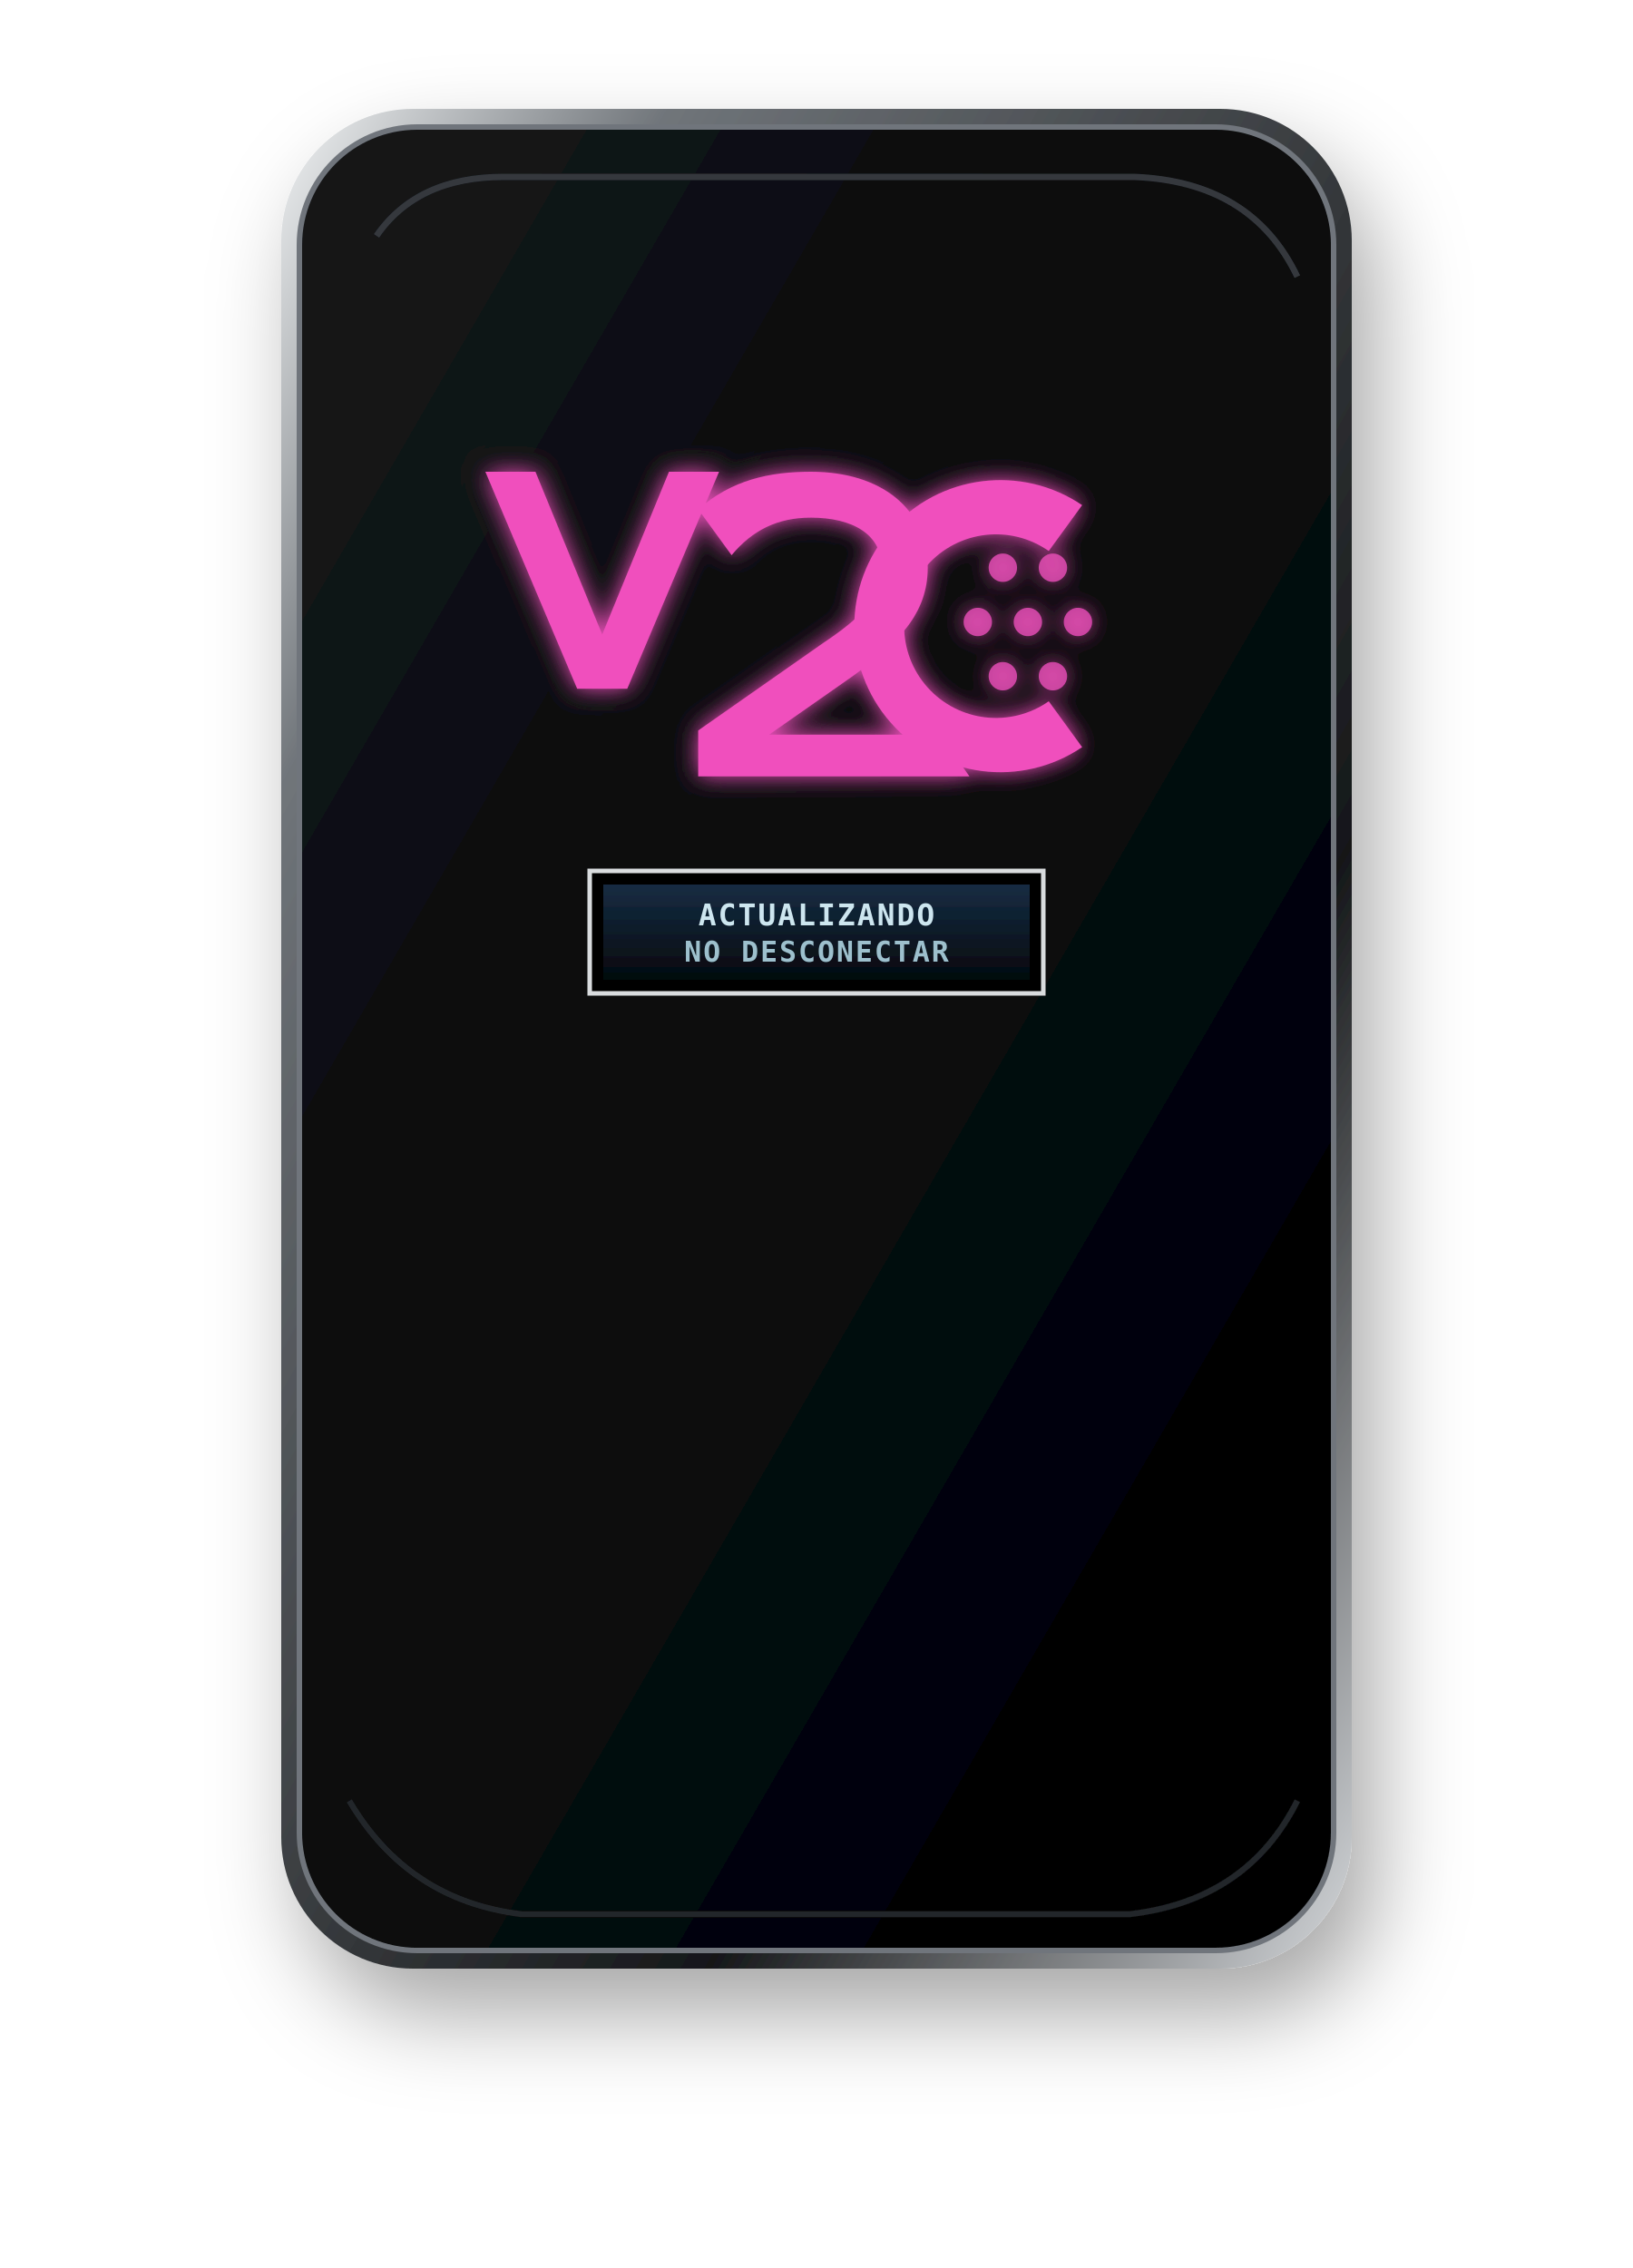
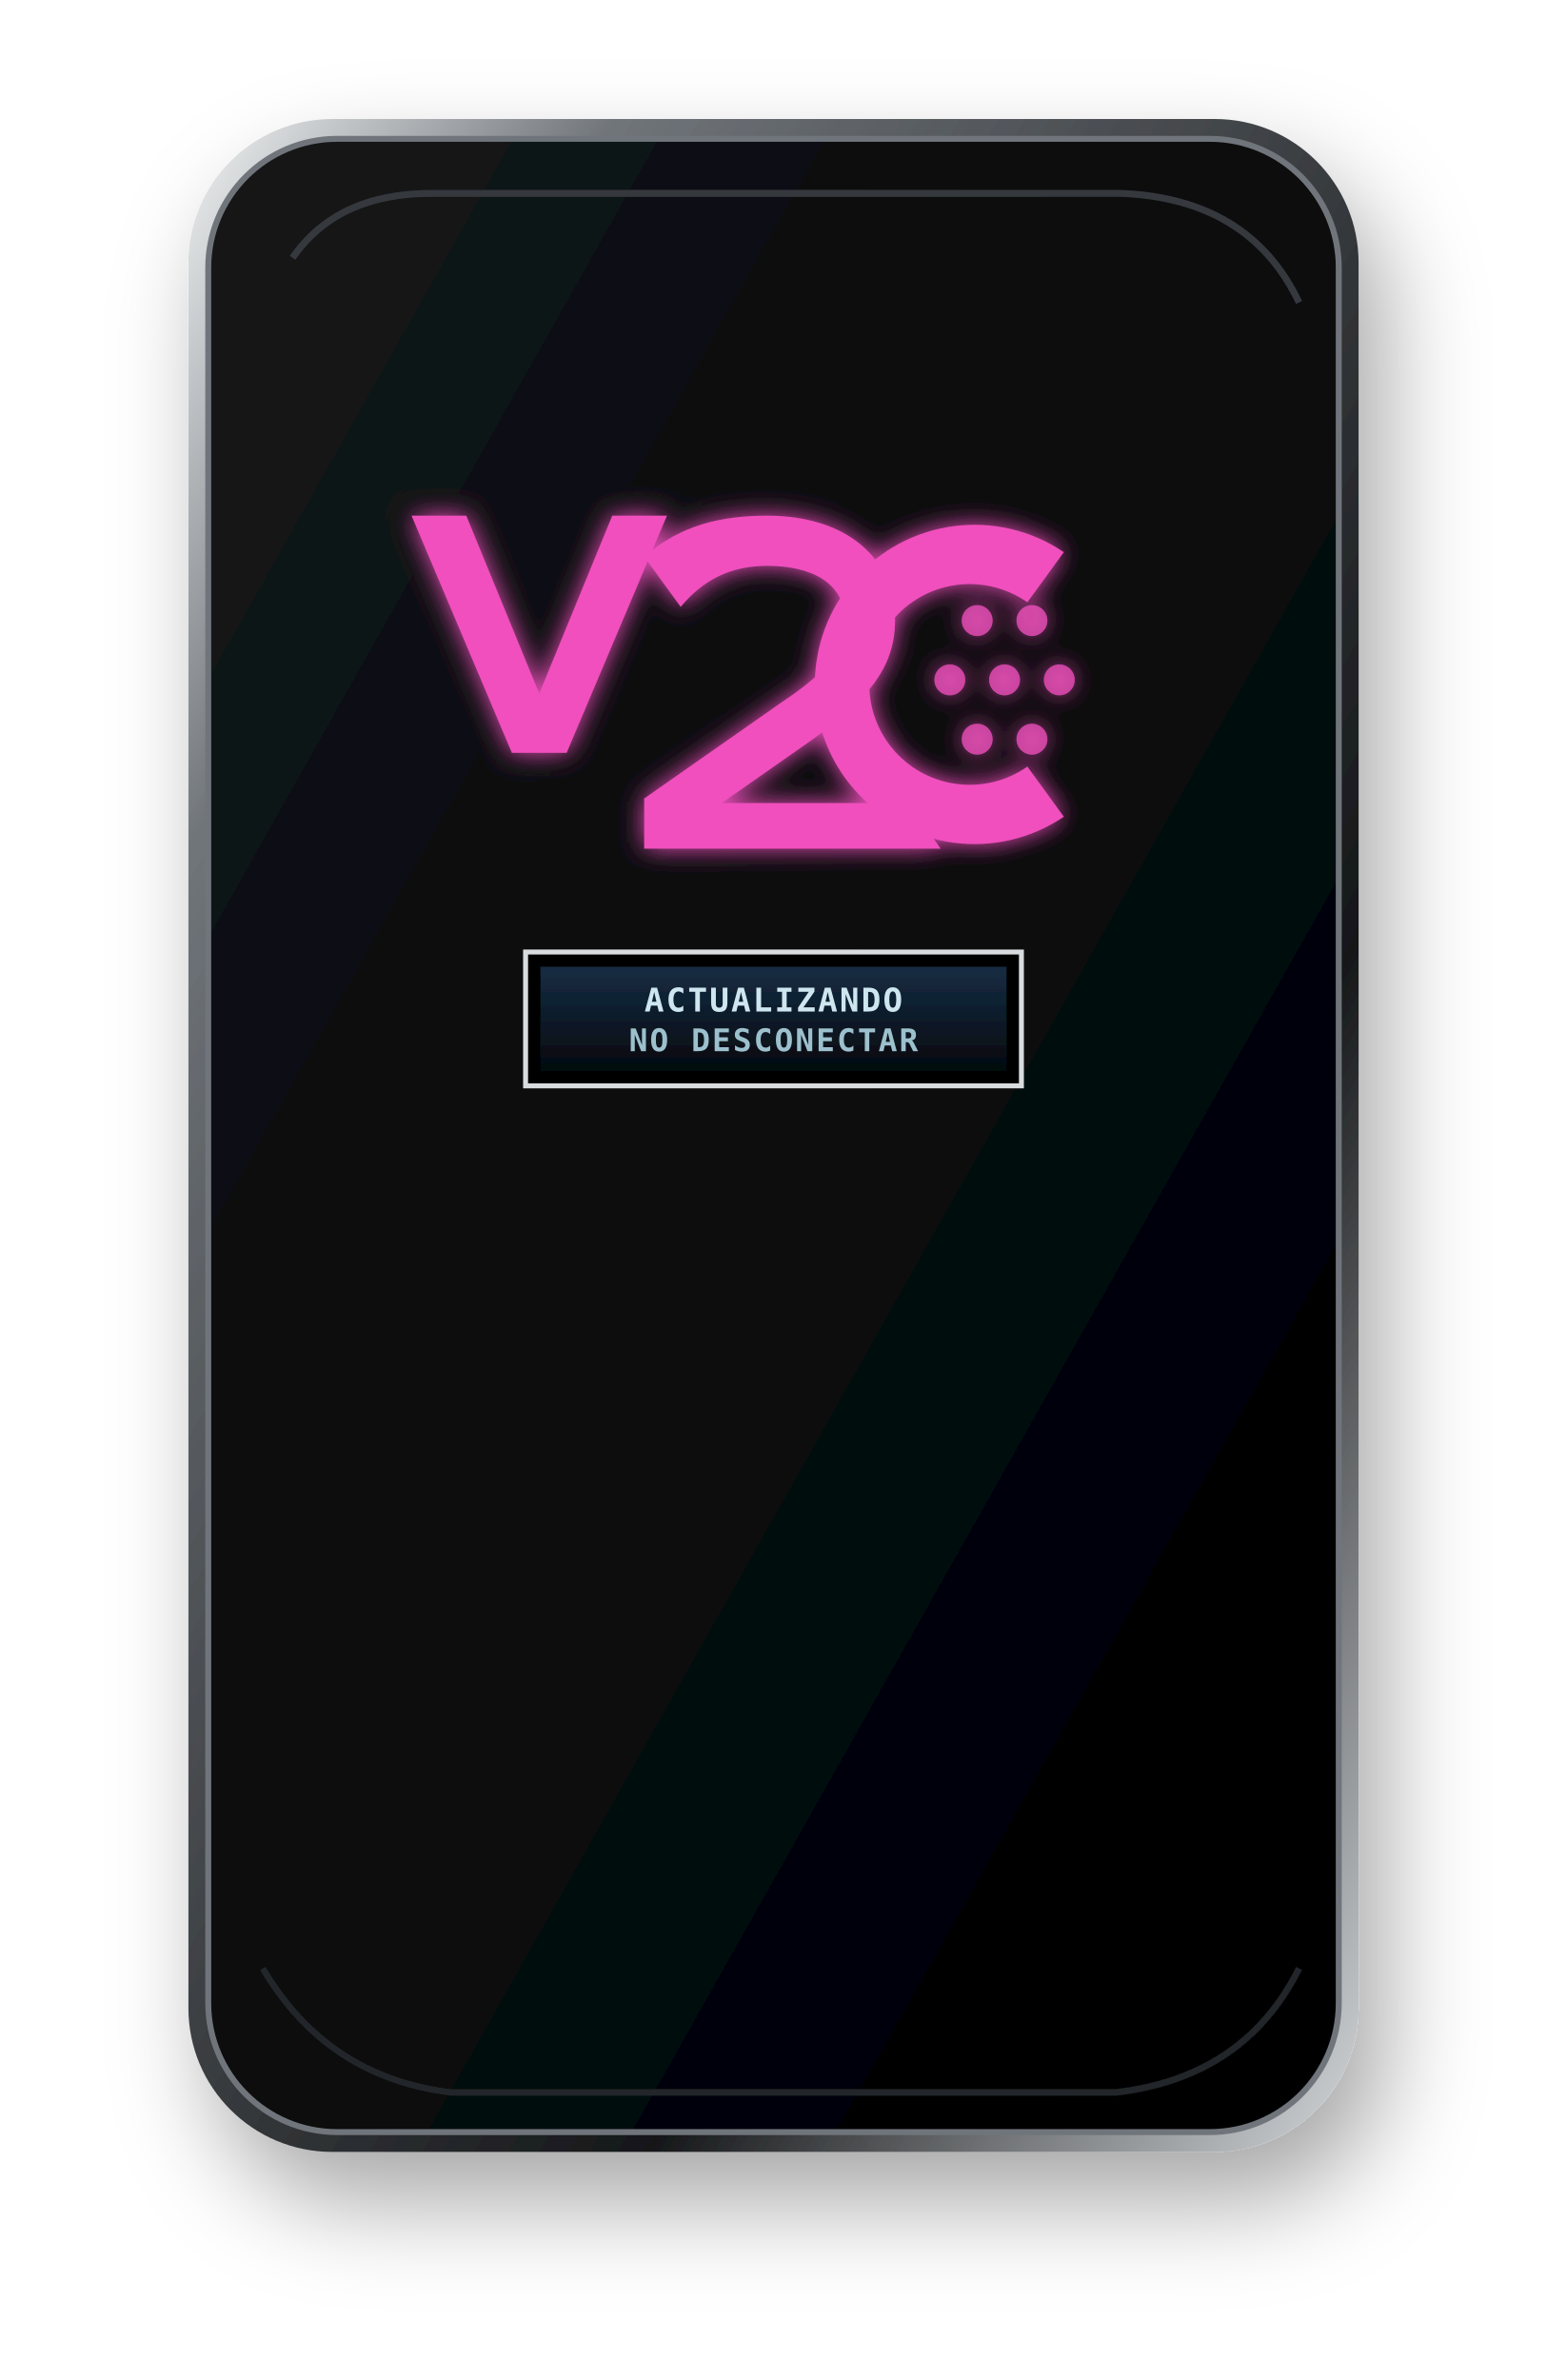
- <svg xmlns="http://www.w3.org/2000/svg" viewBox="0 0 360 500" role="img" aria-label="V2C Trydan: Actualizando">
+ <svg xmlns="http://www.w3.org/2000/svg" viewBox="24 0 312 480" role="img" aria-label="V2C Trydan: Actualizando">
  <defs>
    <linearGradient id="case" x1="0" y1="0" x2="1" y2="1">
      <stop offset="0" stop-color="#15171a" />
      <stop offset=".55" stop-color="#070809" />
      <stop offset="1" stop-color="#020304" />
    </linearGradient>
    <linearGradient id="rim" x1="0" y1="0" x2="1" y2="1">
      <stop offset="0" stop-color="#f0f2f3" />
      <stop offset=".18" stop-color="#70757a" />
      <stop offset=".7" stop-color="#151719" />
      <stop offset="1" stop-color="#d4d7da" />
    </linearGradient>
    <linearGradient id="lcd" x1="0" y1="0" x2="0" y2="1">
      <stop stop-color="#18314a" />
      <stop offset="1" stop-color="#050a0f" />
    </linearGradient>
    <filter id="shadow" x="-30%" y="-30%" width="170%" height="180%">
      <feDropShadow dx="5" dy="10" stdDeviation="10" flood-opacity=".35" />
    </filter>
    <filter id="glow" x="-70%" y="-100%" width="240%" height="300%">
      <feGaussianBlur stdDeviation="2.8" result="b" />
      <feMerge>
        <feMergeNode in="b" />
        <feMergeNode in="SourceGraphic" />
      </feMerge>
    </filter>
    <style>
    @keyframes slow{0%,46%{opacity:1}50%,100%{opacity:.18}}
    @keyframes current{0%,38%{opacity:1}45%,100%{opacity:.18}}
    @keyframes once{0%,20%{opacity:.15}45%,72%{opacity:1}100%{opacity:.45}}
    .blink-slow{animation:slow 1.35s steps(1,end) infinite}
    .blink-current{animation:current .65s steps(1,end) infinite}
    .blink-once{animation:once 1s ease-out 1}
    .lcd{font-family:monospace;font-weight:700;letter-spacing:.4px}
  </style>
  </defs>
  <g filter="url(#shadow)">
    <rect x="62" y="24" width="236" height="410" rx="29" fill="url(#rim)" />
    <rect x="66" y="28" width="228" height="402" rx="26" fill="url(#case)" stroke="#70757b" stroke-width="1.2" />
    <path d="M83 52 Q92 39 111 39 H250 Q276 40 286 61" fill="none" stroke="#34383d" stroke-width="1.4" />
    <path d="M77 397 Q90 419 115 422 H249 Q275 419 286 397" fill="none" stroke="#24272a" stroke-width="1.3" />
    <g class="" transform="translate(107 104) scale(.92)" fill="#f050bd" filter="url(#glow)">
      <path d="M0 0 H12 L28 39 L44 0 H56 L34 52 H22 Z" />
      <path d="M51 9 C59 2 68 0 78 0 C95 0 106 9 106 23 C106 34 99 41 88 49 L68 63 H109 L116 73 H51 V62 L81 41 C90 35 95 30 95 23 C95 15 88 11 78 11 C70 11 64 14 59 20 Z" />
      <path fill-rule="evenodd" d="M143 8 A35 35 0 1 0 143 66 L135 55 A22 22 0 1 1 135 19 Z" />
      <g class="c-led-dots" opacity="0.78">
        <circle cx="124" cy="23" r="3.4" />
        <circle cx="136" cy="23" r="3.4" />
        <circle cx="118" cy="36" r="3.4" />
        <circle cx="130" cy="36" r="3.4" />
        <circle cx="142" cy="36" r="3.4" />
        <circle cx="124" cy="49" r="3.4" />
        <circle cx="136" cy="49" r="3.4" />
      </g>
    </g>
    <rect x="130" y="192" width="100" height="27" fill="#020303" stroke="#d9dcde" stroke-width="1" />
    <rect x="133" y="195" width="94" height="21" fill="url(#lcd)" opacity=".9" />
    <text x="180" y="204" text-anchor="middle" class="lcd" font-size="6.6" fill="#cde6ef">ACTUALIZANDO</text>
    <text x="180" y="212" text-anchor="middle" class="lcd" font-size="6.3" fill="#9dc0cd">NO DESCONECTAR</text>
  </g>
</svg>
